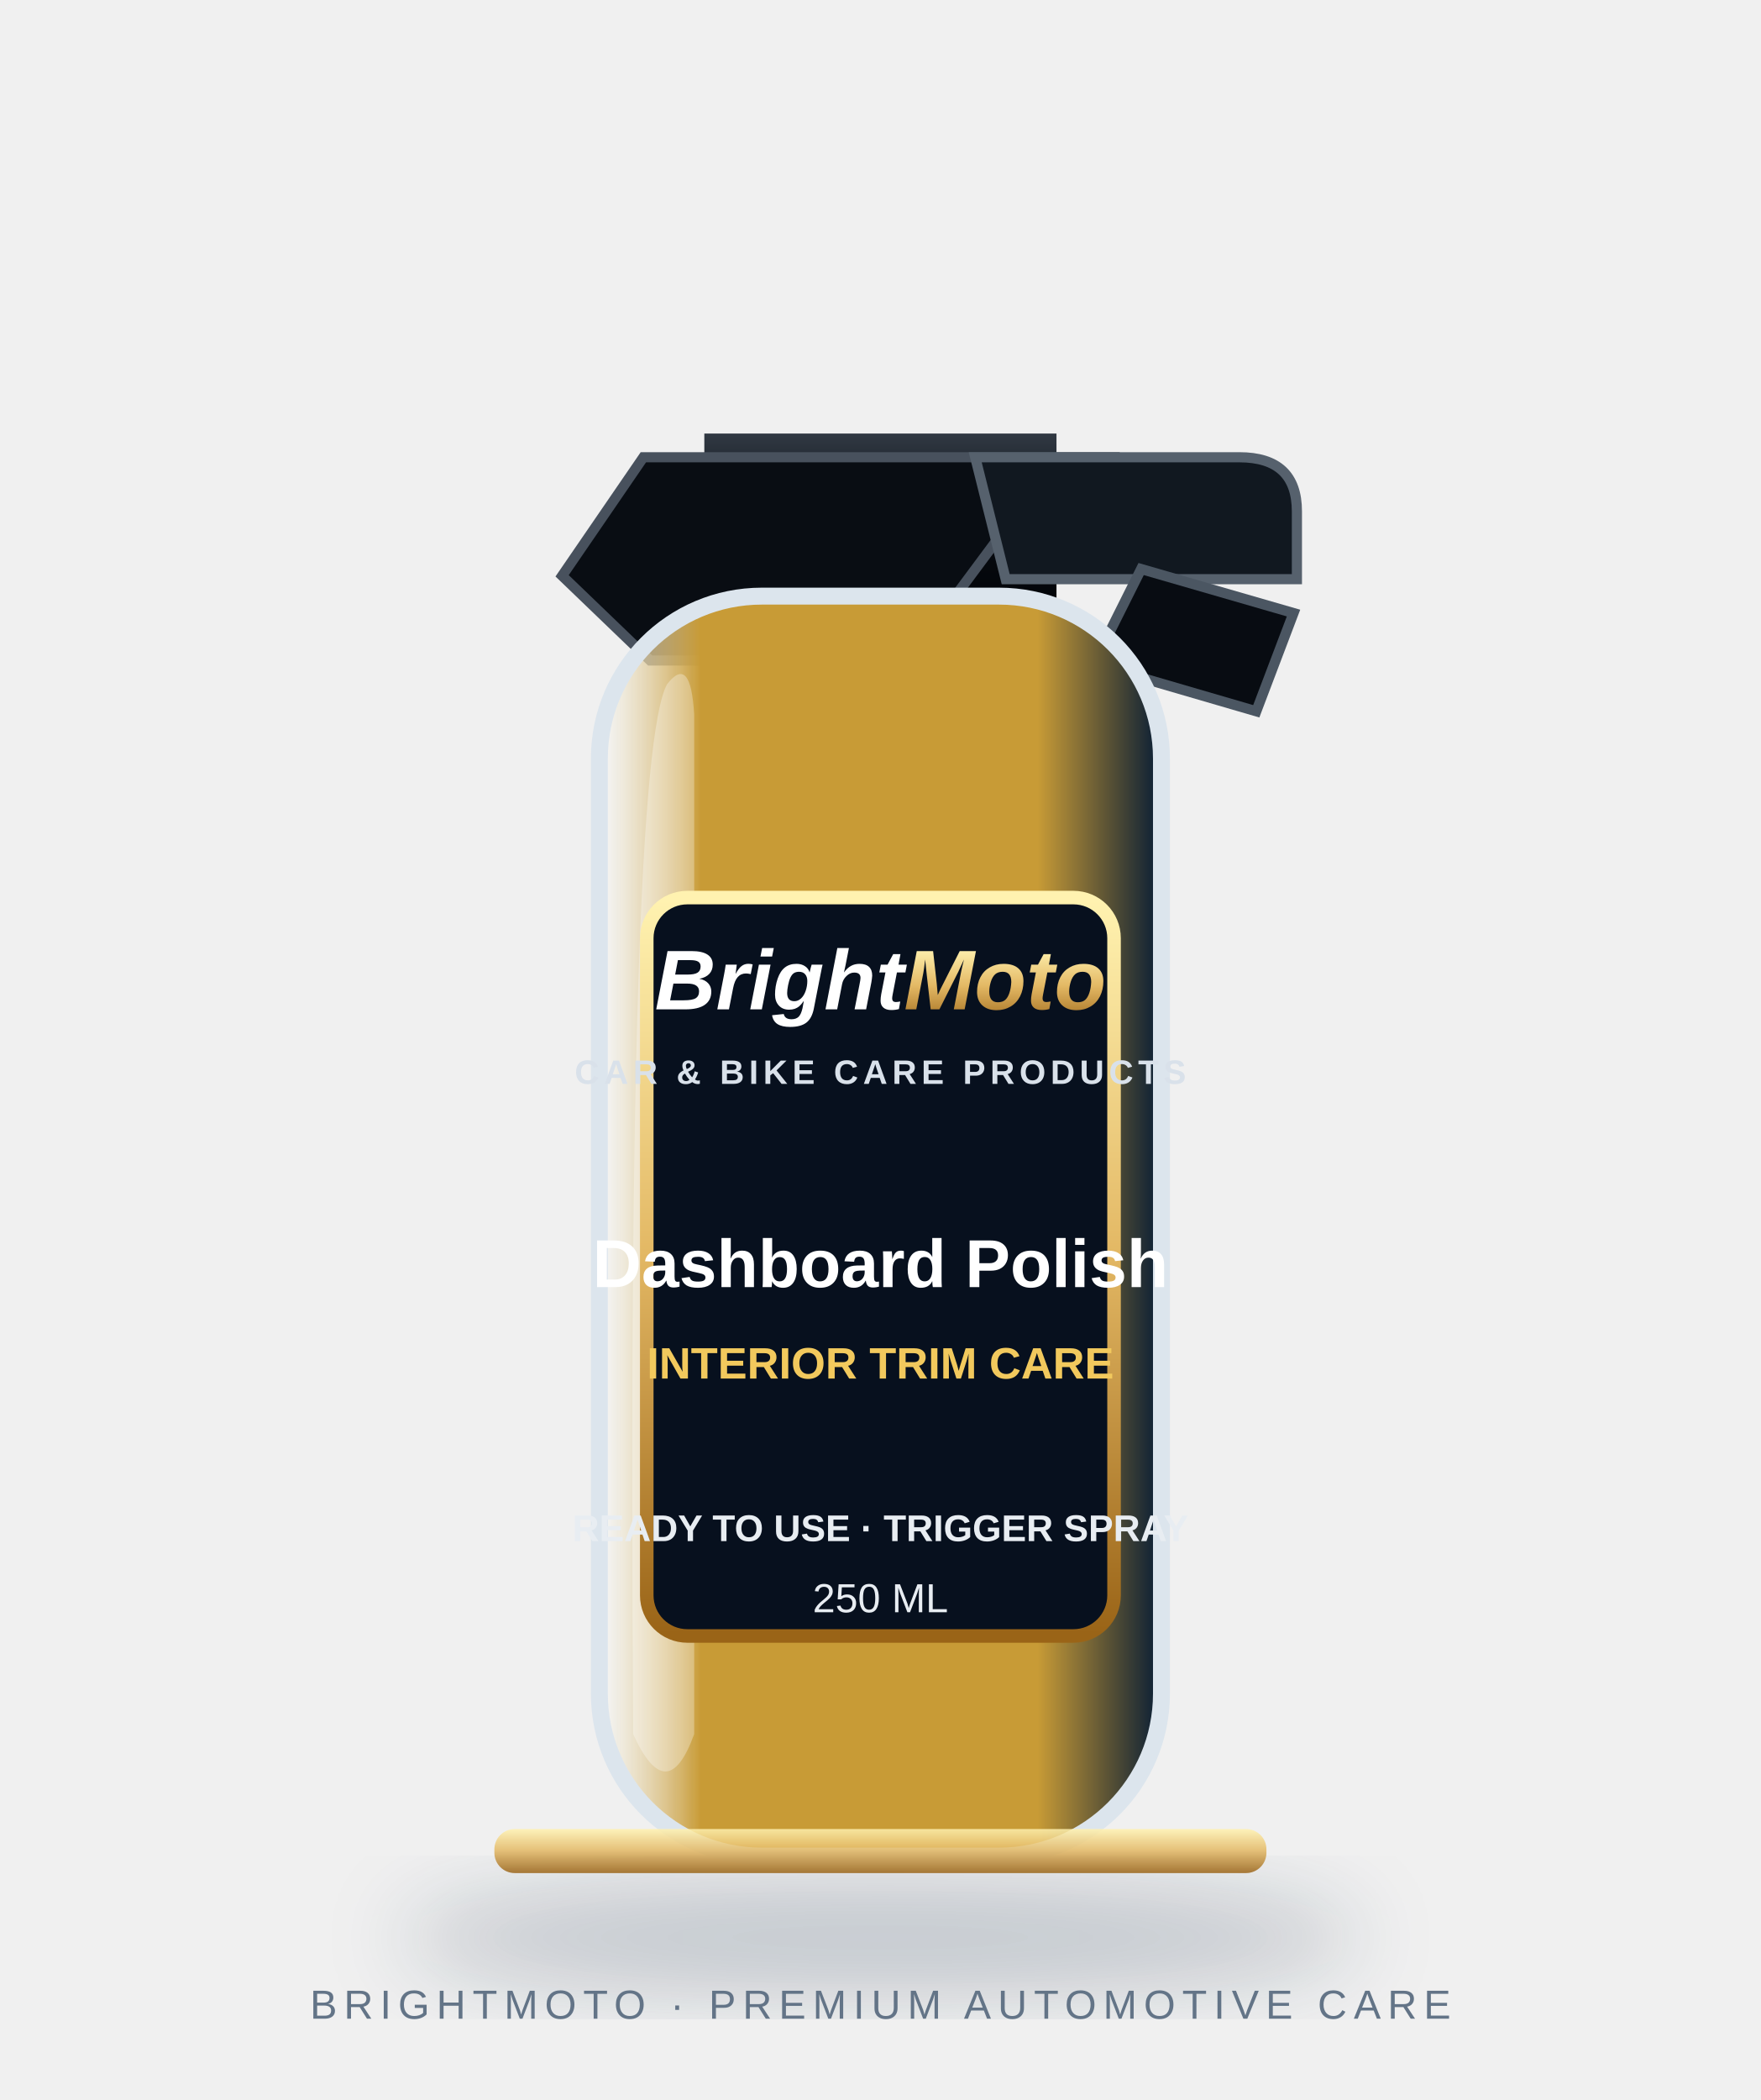
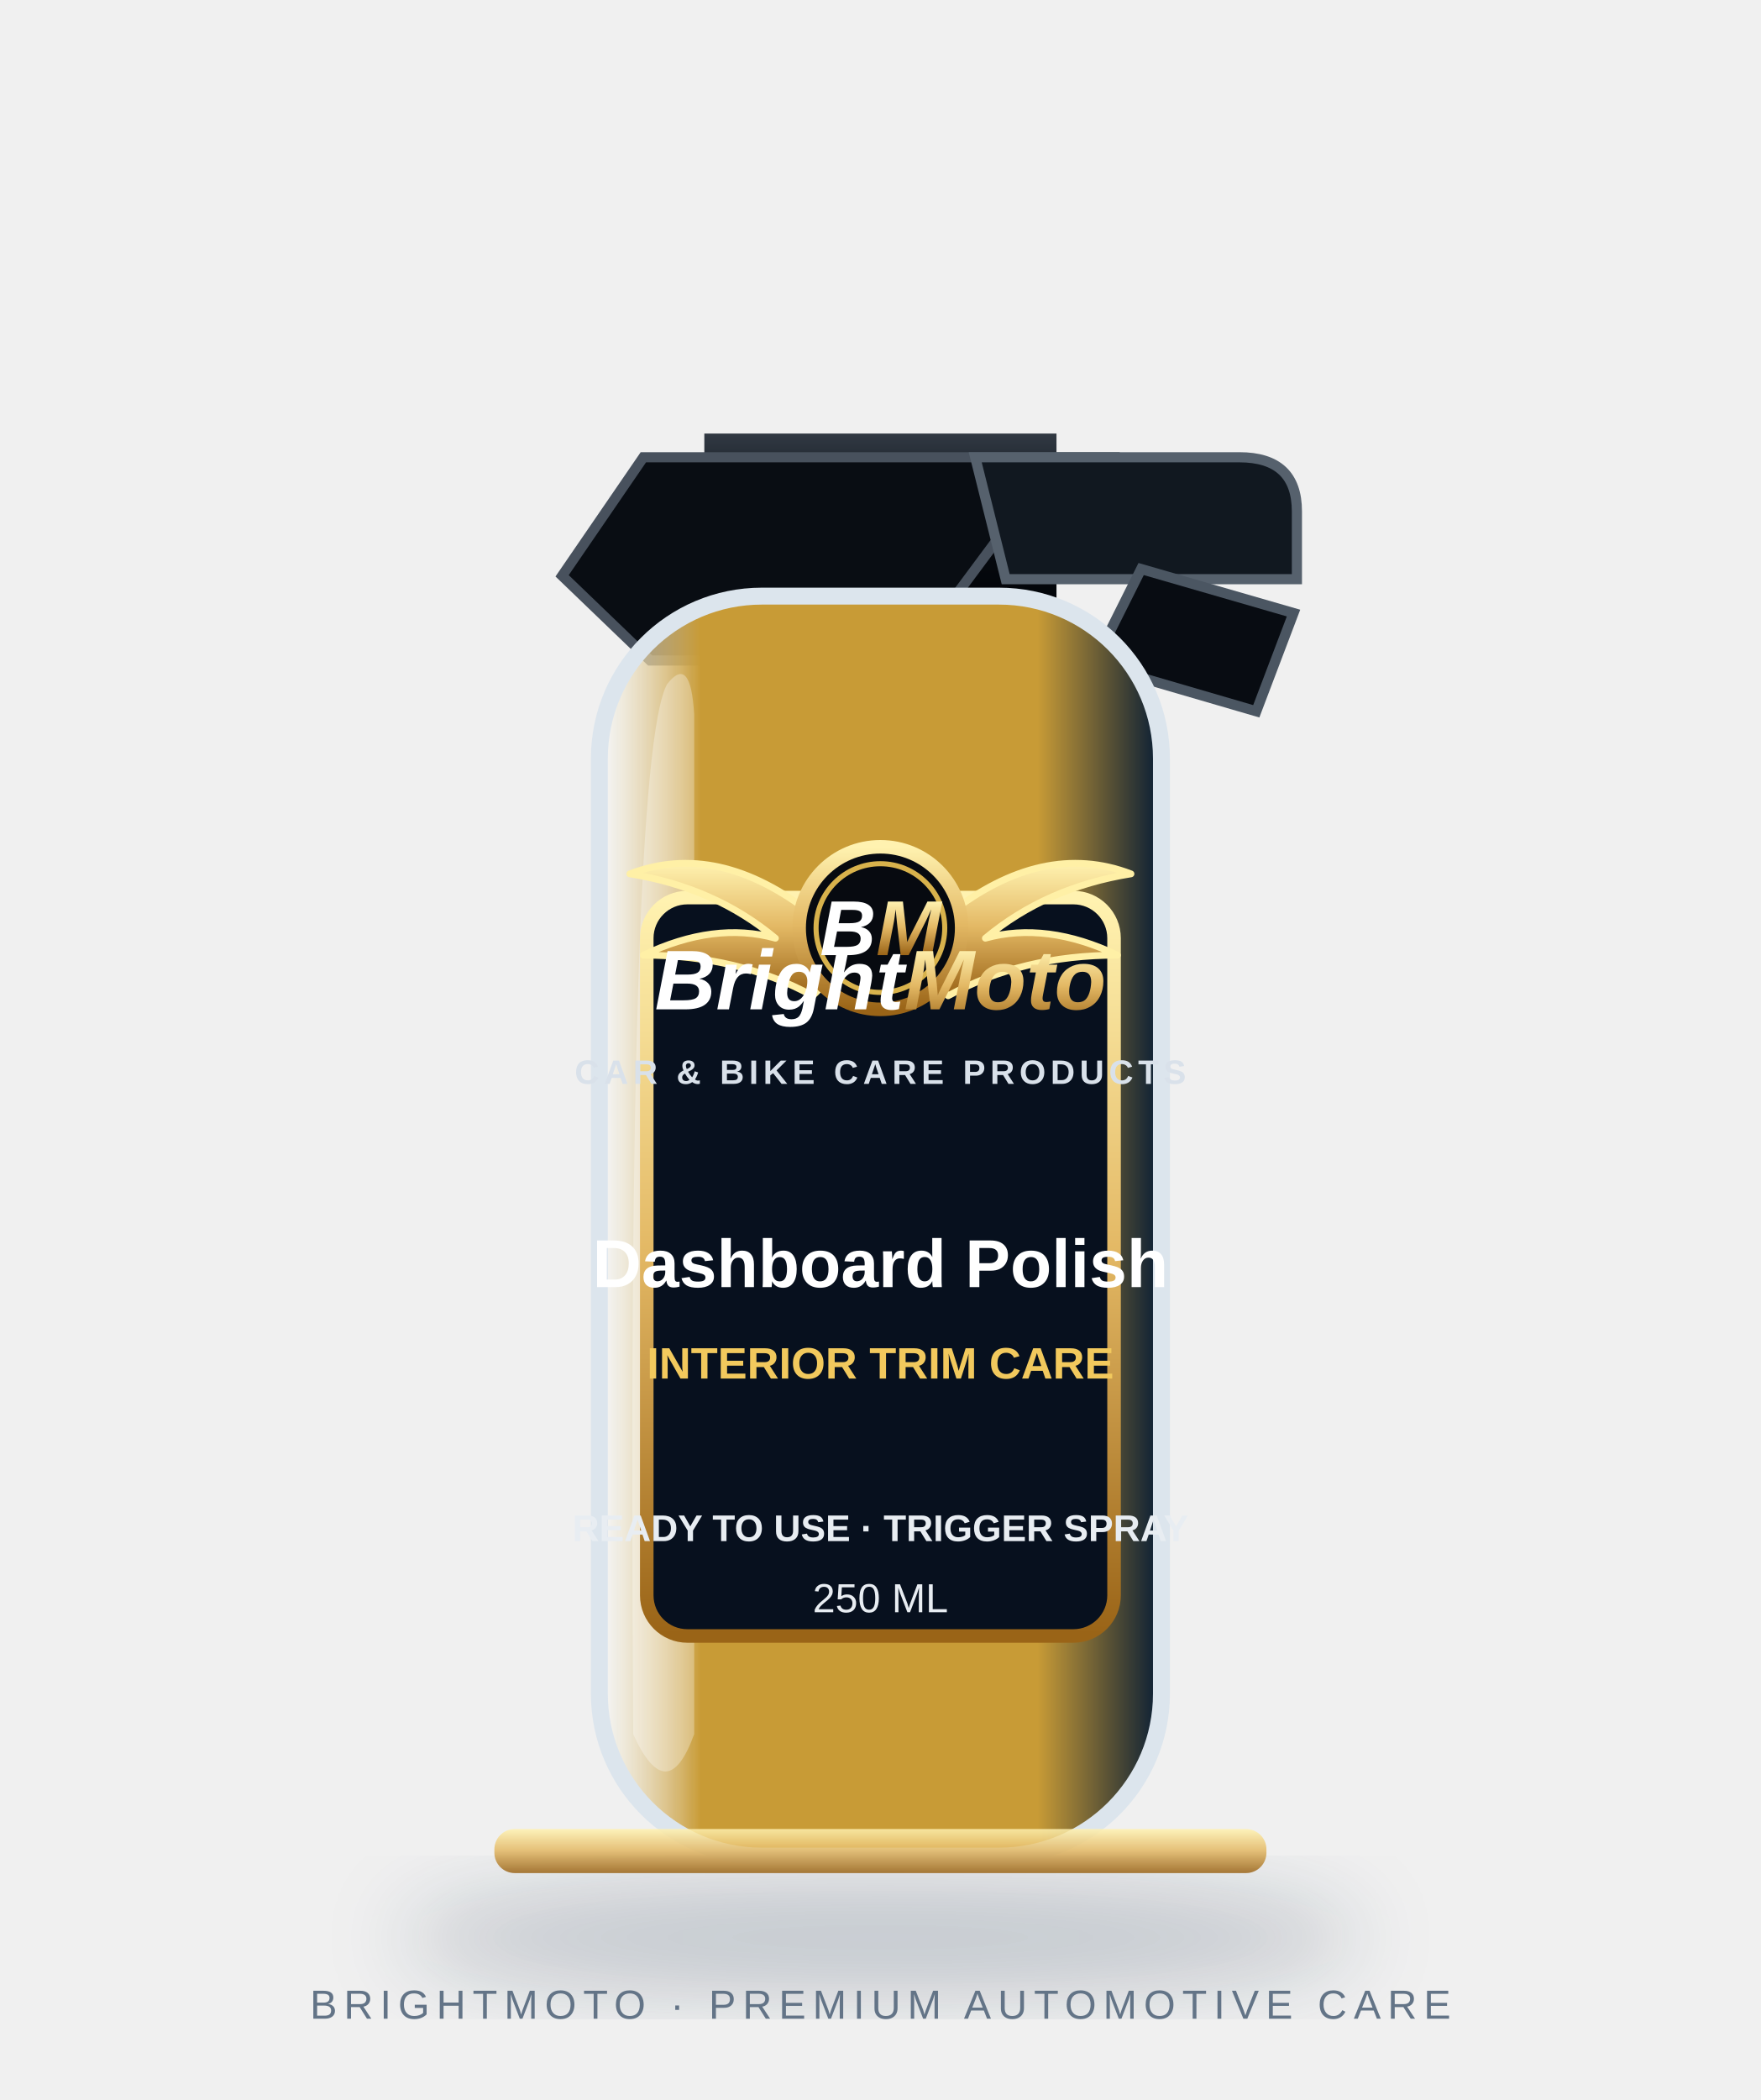
<svg xmlns="http://www.w3.org/2000/svg" viewBox="0 0 520 620" role="img" aria-label="BrightMoto Dashboard Polish RTU trigger spray bottle product pack">
  <defs>
    <linearGradient id="can" x1="0" x2="1">
      <stop stop-color="#070a0f" />
      <stop offset=".18" stop-color="#343a43" />
      <stop offset=".42" stop-color="#080b10" />
      <stop offset=".78" stop-color="#20252d" />
      <stop offset="1" stop-color="#05070a" />
    </linearGradient>
    <linearGradient id="cap" x2="0" y2="1">
      <stop stop-color="#313943" />
      <stop offset=".5" stop-color="#080c12" />
      <stop offset="1" stop-color="#020408" />
    </linearGradient>
    <linearGradient id="gold" x2="0" y2="1">
      <stop stop-color="#fff2b0" />
      <stop offset=".48" stop-color="#e3b864" />
      <stop offset="1" stop-color="#9a6417" />
    </linearGradient>
    <linearGradient id="body" x2="1">
      <stop stop-color="#f9fcff" stop-opacity=".55" />
      <stop offset=".18" stop-color="#c89b36" />
      <stop offset=".78" stop-color="#c89b36" />
      <stop offset="1" stop-color="#071c35" />
    </linearGradient>
    <filter id="shadow">
      <feGaussianBlur stdDeviation="12" />
    </filter>
  </defs>
  <ellipse cx="260" cy="572" rx="142" ry="20" fill="#0a2745" opacity=".18" filter="url(#shadow)" />
  <path d="M208 128h104v52h-104z" fill="url(#cap)" />
  <path d="M190 135h140l28 25h-64l-26 35h-76l-26-25z" fill="#090d13" stroke="#48515d" stroke-width="3" />
  <path d="M288 135h78q17 0 17 16v20h-86z" fill="#111820" stroke="#56616d" stroke-width="3" />
  <path d="M337 168l45 13-11 29-48-14z" fill="#080c12" stroke="#4b5662" stroke-width="3" />
  <rect x="177" y="176" width="166" height="372" rx="48" fill="url(#body)" stroke="#dce5ed" stroke-width="5" />
  <path d="M197 202q-12 22 -10 310q10 22 18 0V211q-1 -18 -8 -9" fill="#fff" opacity=".3" />
  <rect x="191" y="265" width="138" height="218" rx="12" fill="#07101e" stroke="url(#gold)" stroke-width="4" />
+   <g transform="translate(260 274)" stroke-linejoin="round">
+     <path d="M-20 -4Q-48 -26 -74 -16Q-49 -12 -31 3Q-49 -2 -70 8Q-42 8 -20 20L-10 10Z M20 -4Q48 -26 74 -16Q49 -12 31 3Q49 -2 70 8Q42 8 20 20L10 10Z" fill="url(#gold)" stroke="#fff0a6" stroke-width="2" />
+     <circle r="24" fill="#070a10" stroke="url(#gold)" stroke-width="4" />
+     <circle r="19" fill="none" stroke="#d8b24c" stroke-width="1.5" />
+     <text y="8" text-anchor="middle" font-family="Arial,sans-serif" font-size="23" font-weight="900" font-style="italic" fill="#fff">B<tspan fill="url(#gold)">M</tspan>
+     </text>
+   </g>
  <g text-anchor="middle" font-family="Arial,sans-serif">
    <text x="260" y="298" fill="#fff" font-size="25" font-weight="900" font-style="italic">Bright<tspan fill="url(#gold)">Moto</tspan>
    </text>
    <text x="260" y="320" fill="#d9e1ea" font-size="10" letter-spacing="1.4" font-weight="700">CAR &amp; BIKE CARE PRODUCTS</text>
    <path d="M205 338h110" stroke="url(#gold)" stroke-width="3" />
    <text x="260" y="380" fill="#fff" font-size="20" font-weight="900">Dashboard Polish</text>
    <text x="260" y="407" fill="#f2c95d" font-size="13" font-weight="700">INTERIOR TRIM CARE</text>
    <text x="260" y="455" fill="#e8edf2" font-size="11" font-weight="600">READY TO USE · TRIGGER SPRAY</text>
    <text x="260" y="476" fill="#e8edf2" font-size="12">250 ML</text>
  </g>
  <rect x="146" y="540" width="228" height="13" rx="6" fill="url(#gold)" opacity=".85" />
  <text x="260" y="596" text-anchor="middle" font-family="Arial,sans-serif" font-size="12" fill="#637487" letter-spacing="2">BRIGHTMOTO · PREMIUM AUTOMOTIVE CARE</text>
</svg>
